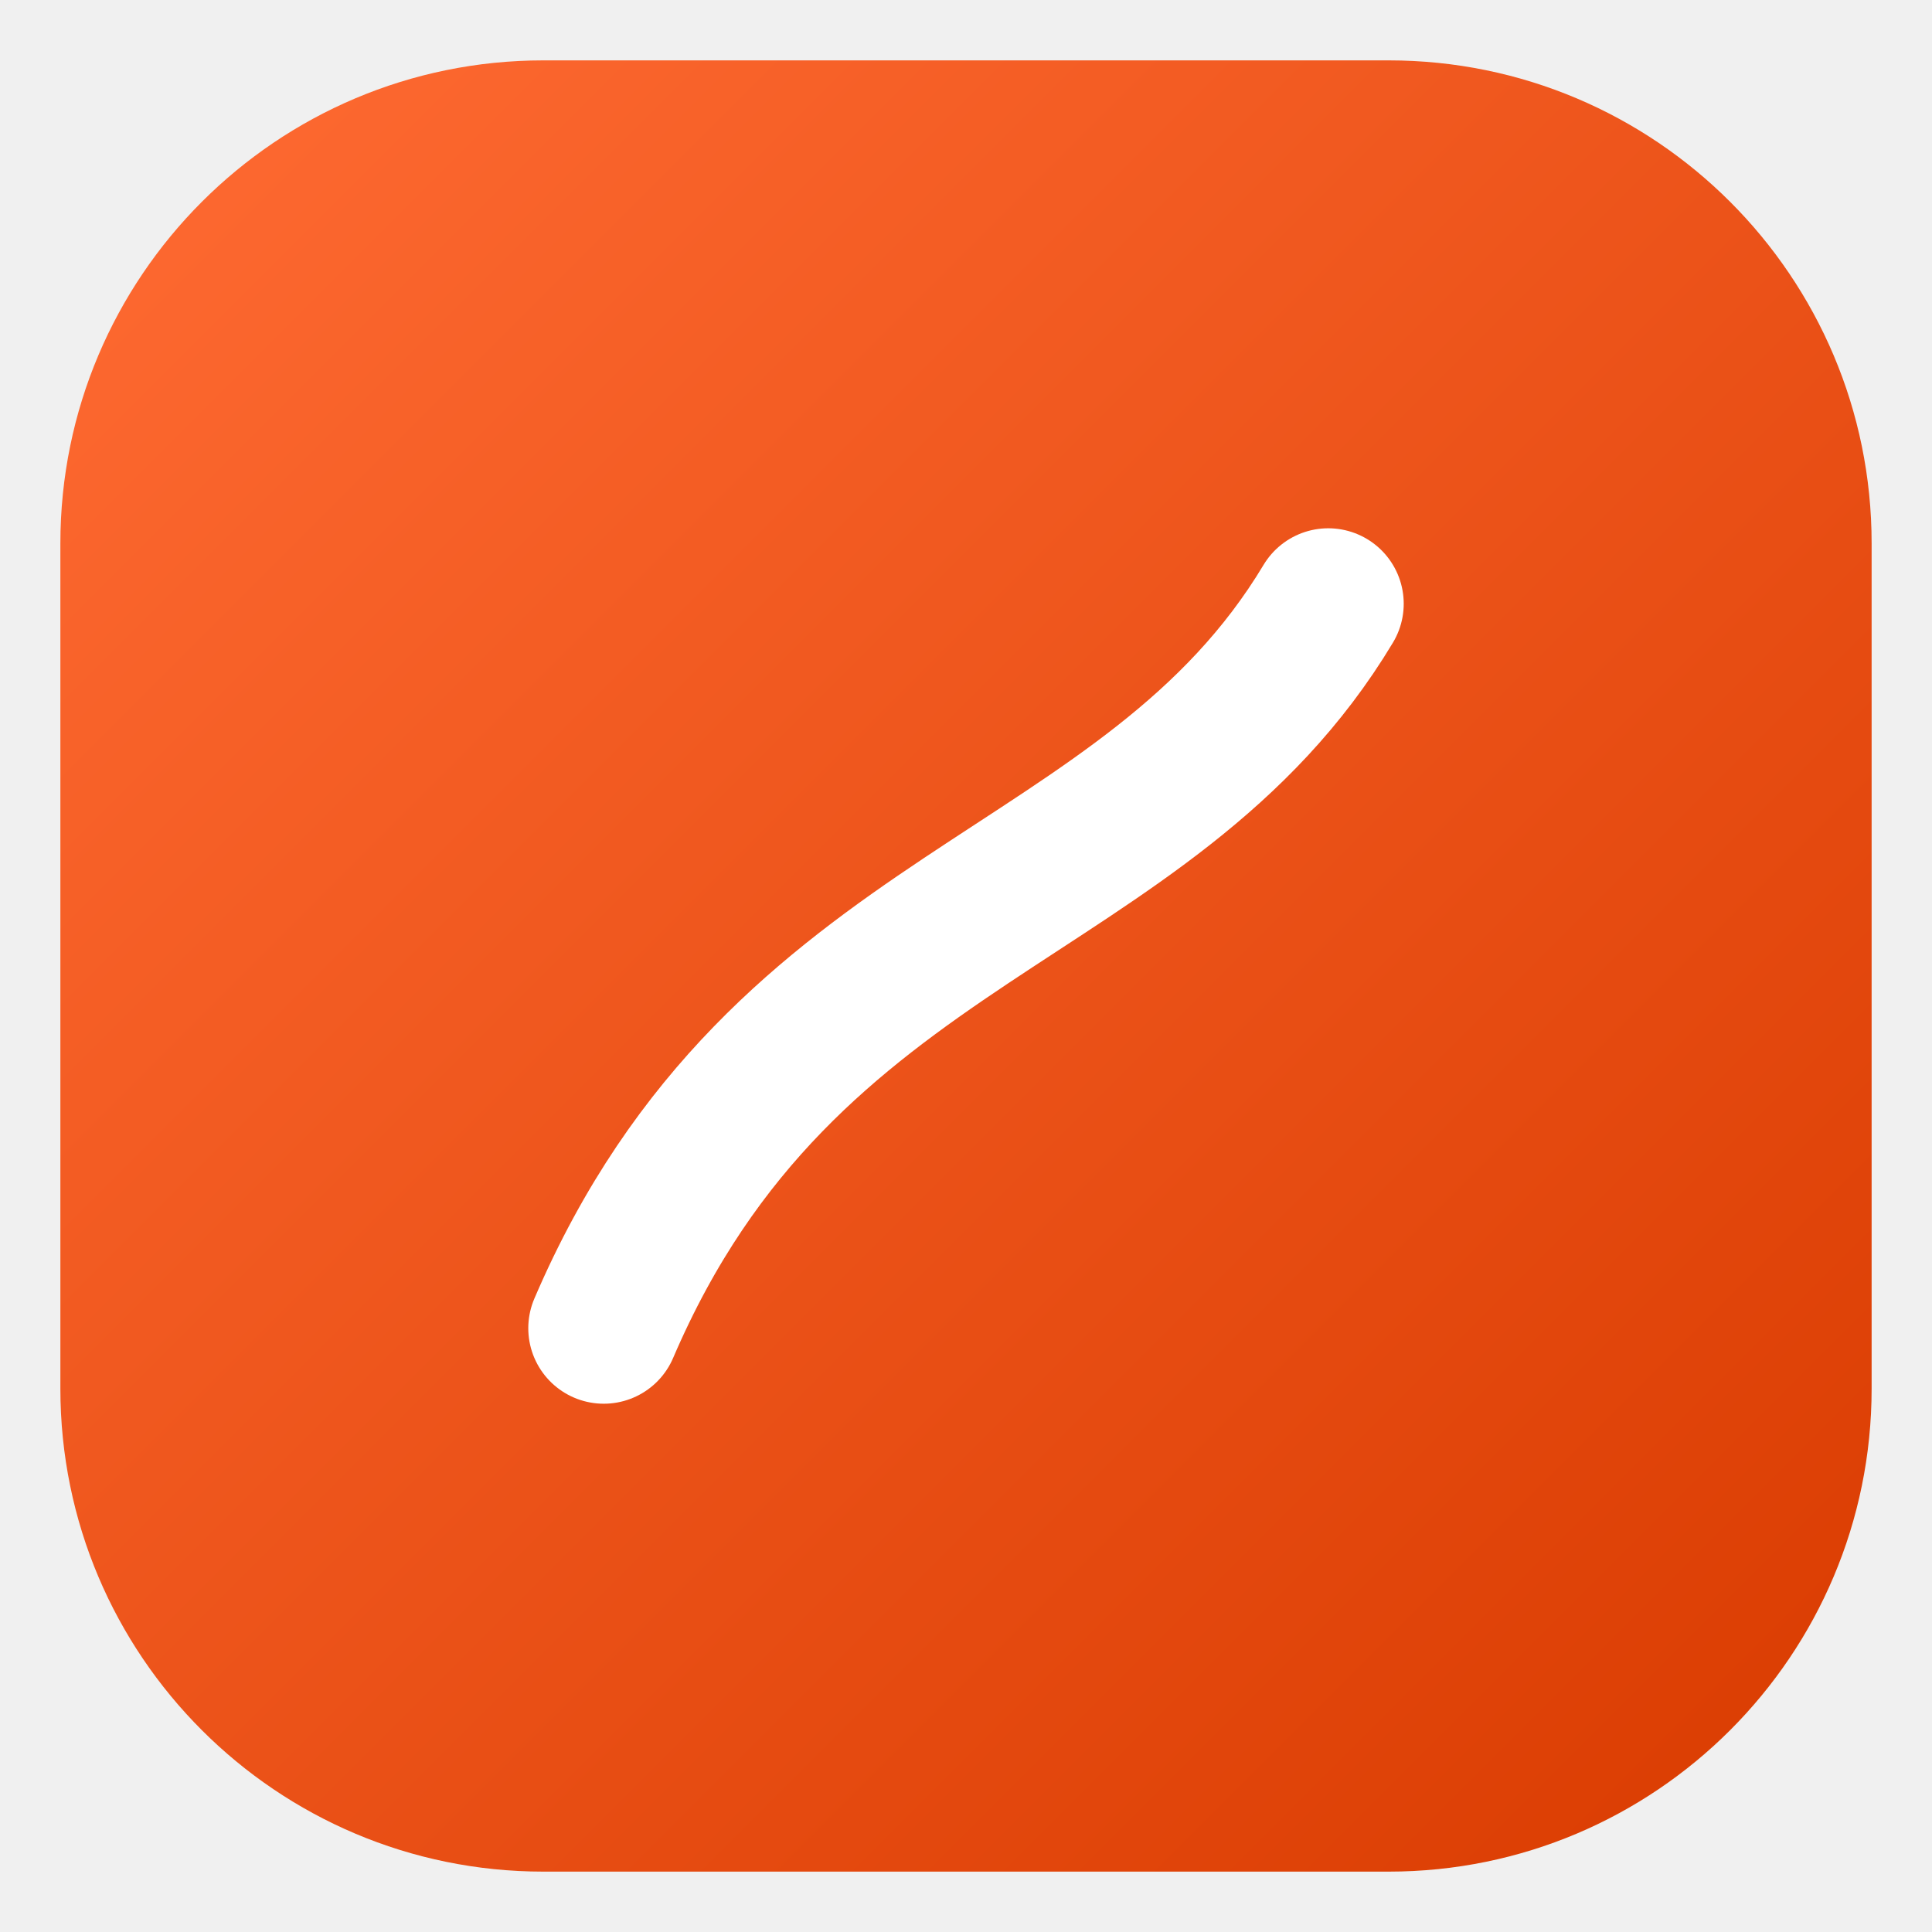
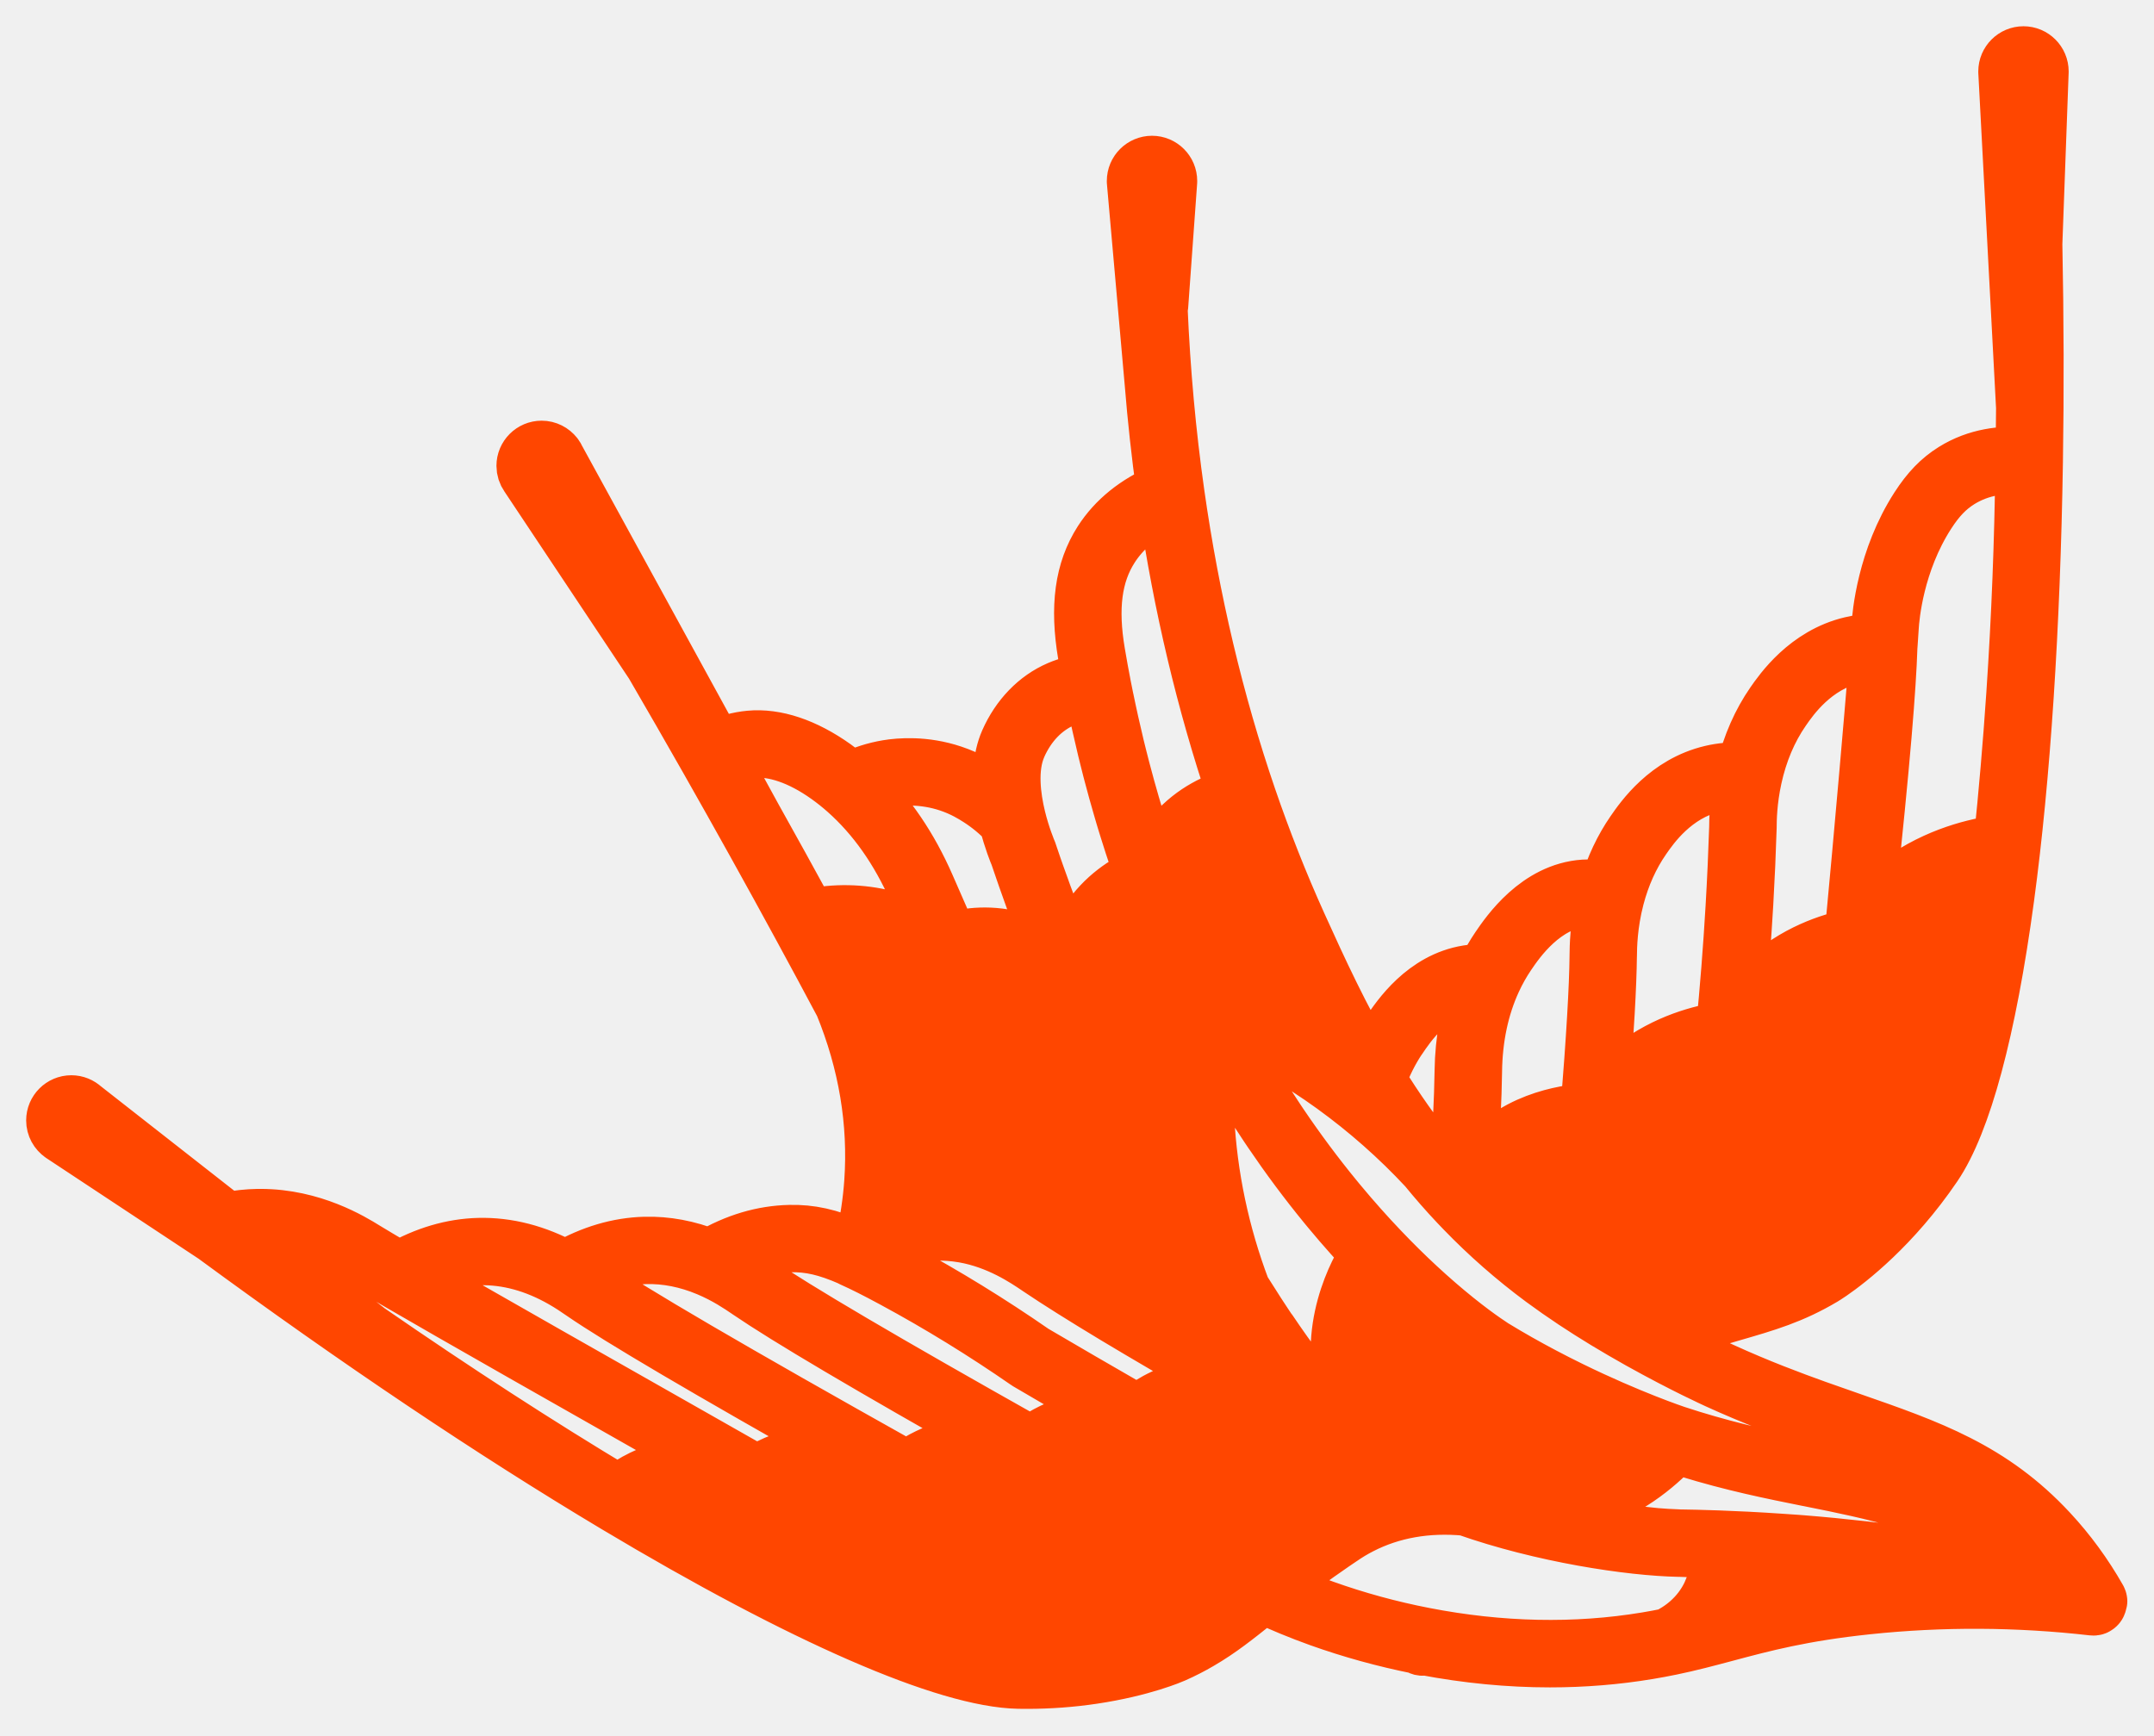
- <svg xmlns="http://www.w3.org/2000/svg" viewBox="0 0 64 64">
-   <defs>
-     <linearGradient id="g" x1="0" y1="0" x2="1" y2="1">
-       <stop offset="0" stop-color="#ff6b33" />
-       <stop offset="1" stop-color="#d93b00" />
-     </linearGradient>
-   </defs>
-   <rect x="2" y="2" width="60" height="60" rx="16" fill="url(#g)" />
-   <path d="M20 44c6-14 18-14 24-24" fill="none" stroke="#fff" stroke-width="5" stroke-linecap="round" />
+ <svg xmlns="http://www.w3.org/2000/svg" viewBox="-16.0 13.4 653.0 526.1">
+   <path transform="translate(0.0 0.0) scale(1)" fill="#ff4600" stroke="#ff4600" stroke-width="16" stroke-linejoin="round" d="M620.91,498.91s0-.08,0-.11c0-.03,0-.06-.01-.08-.01-.07-.03-.14-.04-.21-.01-.05-.02-.09-.03-.14,0-.02-.01-.03-.02-.05-.03-.08-.06-.15-.09-.22-.02-.04-.03-.08-.05-.12,0-.01-.01-.03-.02-.04,0,0,0,0,0-.01-4.22-7.43-9.24-14.3-14.93-20.42-17.7-19.07-36.66-25.66-60.66-34.01l-.54-.19c-3.17-1.11-6.44-2.24-9.79-3.44-7.48-2.68-17.47-6.4-28.51-11.44-.44-.2-2.85-1.3-6.57-3.14-2.98-1.47-7.3-3.66-12.31-6.38,4.4-1.54,8.8-2.97,13.46-4.37,2.89-.87,5.52-1.63,8.07-2.37,10.8-3.12,18.59-5.37,28.19-11.08.03-.02.85-.51,2.26-1.48,5.28-3.64,18.91-14.1,31.44-32.55,8.93-13.15,16.51-41.32,21.93-81.46,4.91-36.36,7.91-82.09,8.7-132.23.34-21.27.28-43.34-.17-66.02l1.91-52.21s0-.02,0-.02c0-.02,0-.04,0-.06,0-3.14-2.56-5.7-5.7-5.7s-5.7,2.56-5.7,5.7c0,.03,0,.06,0,.09,0,.01,0,.02,0,.03l5.39,101.82c-.03,4.66-.08,9.29-.14,13.88-5.88-.43-13.65.25-20.99,4.82-4.22,2.63-7.58,6.1-10.92,11.27-10.14,15.7-11.61,33.04-11.8,36.39-.06,1.05-.14,2.33-.26,4.08-2.68,0-5.33.29-7.91.9-13.65,3.23-21.36,14.38-23.9,18.04-4.04,5.84-7.01,12.6-8.87,20.12-3.25-.17-6.47.1-9.58.83-13.63,3.2-21.09,13.98-23.9,18.04-3.49,5.05-6.19,10.79-8.06,17.07-2.21-.44-4.41-.58-6.58-.44-14.37.95-23.33,14.12-26.28,18.44-1.53,2.25-2.92,4.67-4.15,7.18-1.64-.04-3.27.07-4.89.33-13.38,2.13-21.15,13.73-24.08,18.1-2.05,3.08-3.84,6.42-5.35,9.97-8.36-14.23-14.88-28.28-21.34-42.59-5.57-12.34-10.66-25.23-15.14-38.3-9.92-28.94-17.26-59.95-21.83-92.15-2.59-18.28-4.29-37-5.11-55.99.09-.21.15-.44.17-.68l2.7-37.38c.02-.13.02-.27.03-.4v-.11s0-.02,0-.03c0-.04,0-.09,0-.13,0-3.14-2.56-5.7-5.7-5.7s-5.7,2.56-5.7,5.7c0,.06,0,.12,0,.18,0,0,0,.01,0,.02v.03c.01.19.03.38.05.56l5.33,60.25s.01.05.01.07c.88,10.96,2.07,21.81,3.55,32.52-8.35,3.58-14.73,8.74-18.99,15.36-5.77,8.99-7.28,20.05-4.77,34.83.46,2.67.9,5.14,1.34,7.49-3.24.23-6.34.97-9.26,2.23-6.8,2.93-12.38,8.69-15.71,16.25-2.36,5.38-2.44,11.76-1.71,17.44-1.47-1.19-3-2.31-4.6-3.32-1.64-1.04-5.05-3.22-9.91-4.84-8.58-2.86-16.17-2.23-19.93-1.6-3.8.64-7.49,1.82-10.99,3.51-1.52-1.29-3.11-2.54-4.74-3.7-9.04-6.43-18.02-9.44-25.96-8.69-3.43.32-6.81,1.25-10.07,2.73l-47.71-87.12c-.2-.47-.46-.91-.76-1.3,0,0-.01-.02-.02-.02-1.04-1.33-2.67-2.2-4.49-2.2-3.14,0-5.7,2.56-5.7,5.7,0,1.21.38,2.33,1.02,3.25,0,0,0,0,0,0l37.98,57.05c5.62,9.66,11.15,19.27,16.56,28.79,9.72,17.11,19.22,34.19,28.23,50.77,4.47,8.21,8.73,16.14,12.69,23.59,7.2,17.59,10.22,35.65,8.95,53.7-.42,5.94-1.32,11.9-2.67,17.74-.83.46-1.67.94-2.5,1.45-7.45-3.2-12.95-4.41-19.31-4.28-8.31.18-16.48,2.61-24.33,7.23-6.5-2.58-13.08-3.81-19.58-3.64-8.17.21-16.3,2.61-24.18,7.13-8.64-4.72-17.46-7-26.24-6.78-8.16.21-16.28,2.61-24.15,7.12-4.44-2.6-7.66-4.51-9.78-5.81l-.28-.17c-4.01-2.48-16.08-9.93-31.92-9.93-.26,0-.53,0-.79,0-3.14.05-6.27.39-9.37,1.01l-43.33-33.94c-1.02-.94-2.38-1.53-3.87-1.53-3.14,0-5.7,2.56-5.7,5.7,0,1.95.99,3.68,2.49,4.71,0,0,.01.01.02.02l46.31,30.61c43.3,31.8,84.24,59.28,121.68,81.67,56.88,34.01,100.35,52.96,122.38,53.37.84.02,1.67.02,2.51.02,6.74,0,13.47-.49,20.03-1.47,15.17-2.25,24.32-6.28,24.7-6.45,2.82-1.25,5.4-2.57,7.9-4.04,0,0,0,0,0,0,6.1-3.55,11.05-7.51,17.32-12.53.54-.43,1.1-.88,1.66-1.33,5.36,2.52,11.06,4.87,16.97,6.99,9.66,3.45,19.71,6.22,29.88,8.25.35.3.79.49,1.28.53.05,0,.1,0,.15,0,.24,0,.47-.05.69-.12,12.85,2.43,25.54,3.66,37.97,3.66,10.14,0,20.11-.81,29.85-2.43,2.35-.39,4.55-.8,6.73-1.25,0,0,.02,0,.03,0,0,0,0,0,0,0,6.01-1.24,11.26-2.65,16.82-4.13,11.37-3.04,23.13-6.18,42.79-8.25,22.53-2.38,45.5-2.27,68.25.33.01,0,.02,0,.03,0,.07,0,.15.01.22.01.05,0,.1,0,.15,0,.03,0,.05,0,.08,0,.12-.01.23-.03.35-.06,0,0,.02,0,.02,0,.03,0,.06-.02.09-.03.05-.02.11-.03.16-.05.04-.02.08-.04.12-.06.03-.02.06-.03.09-.05.01,0,.03-.01.04-.02,0,0,0,0,0,0,.09-.05.18-.11.27-.18.02-.01.03-.03.05-.04,0,0,0,0,0,0,.03-.02.05-.04.07-.06.05-.05.1-.1.15-.15.02-.03.05-.05.07-.08,0-.01.02-.02.03-.03,0,0,.01-.02.02-.02.06-.08.11-.16.16-.24.01-.02.02-.04.03-.06,0,0,0,0,0-.01.03-.05.05-.1.07-.16.02-.06.05-.11.07-.17,0-.02.01-.05.02-.08.01-.05.02-.1.04-.14.01-.06.03-.13.04-.19,0-.02,0-.03.01-.05,0-.01,0-.03,0-.04,0-.04,0-.08,0-.12,0-.07,0-.14,0-.21ZM557.27,209.87c.02-.58.23-3.02.42-6.3.18-3.12,1.56-19.44,11.1-34.21,3-4.65,5.85-7.61,9.53-9.91,6.45-4.01,13.36-4.56,18.57-4.14-.27,21.93-1.13,44.84-2.74,68.65-1.03,15.25-2.32,30.08-3.81,44.47-7.36.98-19.08,3.66-30.53,11.85-3.79,2.71-6.91,5.57-9.45,8.26,4.9-45.29,6.55-67.41,6.91-78.68ZM513.59,287.27c.45-7.84.79-15.53,1.02-23.05v-.15c.02-2.1.06-7.69,1.6-14.75,1.68-7.7,4.58-14.57,8.63-20.42,2.54-3.67,9.28-13.4,21.27-16.24,2.13-.51,4.33-.77,6.55-.78-1.01,12.11-2.04,24.26-3.11,36.45-1.43,16.29-2.9,32.5-4.42,48.63-6.33,1.33-17.2,4.65-26.83,13.68-2.95,2.76-5.28,5.6-7.12,8.22.97-10.2,1.78-20.73,2.41-31.58ZM472.25,303.21v-.19c.03-2.54.11-9.29,2.23-17.38,1.73-6.61,4.42-12.59,8-17.76,2.54-3.67,9.3-13.44,21.26-16.24,2.47-.58,5.02-.83,7.61-.76-1.15,6.3-1.18,11.17-1.2,13.14v.16c-.26,7.91-.62,15.98-1.1,24.2-.74,12.62-1.71,24.86-2.88,36.71-6.43.98-17.11,3.58-27.38,11.43-3.68,2.81-6.6,5.76-8.91,8.48,1.49-19.1,2.26-32.82,2.36-41.78ZM437.15,310.83c1.28-2.79,2.78-5.45,4.45-7.9,2.64-3.88,10.69-15.7,22.9-16.51,1.69-.11,3.42,0,5.15.32-1.73,7.61-1.8,13.78-1.83,16.24v.19c-.1,9.65-1,24.93-2.75,46.64-6.6.43-23.7,2.89-33.07,16.75-.79,1.16-1.49,2.38-2.13,3.63.89-13.45,1.38-23.94,1.49-31.91v-.13c.14-10.08,2.09-19.27,5.79-27.32ZM408.49,328.51c2.63-3.93,9.62-14.36,21.08-16.18.73-.12,1.46-.19,2.2-.23-3.1,7.84-4.73,16.56-4.87,25.99v.13c-.12,8.27-.65,19.31-1.62,33.61-2.02-2.26-4.01-4.59-5.96-6.98,0-.01-.02-.02-.03-.03-6.06-7.45-11.62-15.32-16.98-24.03,1.62-4.45,3.68-8.58,6.16-12.29ZM388.05,343.09c10.07,7.29,19.47,15.59,27.93,24.67,0,0,0,0,0,0,3.1,3.8,6.31,7.47,9.55,10.9.6.65,1.22,1.29,1.84,1.92,7.38,7.64,15.47,14.73,24.03,21.07,3.04,2.24,6.26,4.5,9.58,6.7,6.01,3.99,12.69,8.04,19.86,12.06,6.91,3.86,12.96,6.95,16.82,8.85,3.78,1.86,6.24,2.99,6.69,3.2,11.19,5.11,21.3,8.87,28.86,11.58,2.82,1.01,5.57,1.97,8.27,2.91-.26,1.49-.81,3.29-1.93,5.1-2,3.23-4.83,4.9-6.64,5.69-.05-.01-.1-.02-.16-.03-10.47-2.1-22.33-4.48-35.88-8.66-1.69-.52-3.23-1.02-4.73-1.51,0,0,0,0,0,0,0,0,0,0,0,0-.14-.05-13.92-4.65-31.83-13.42-2.85-1.39-5.69-2.84-8.45-4.3-5.02-2.65-9.93-5.43-14.58-8.27-.04-.03-4.53-2.78-11.68-8.53-7.62-6.14-15.27-13.22-22.72-21.05-2.12-2.22-4.2-4.48-6.18-6.71-2.11-2.36-4.33-4.94-6.61-7.69-.35-.42-.7-.85-1.06-1.29-5.69-6.94-11.21-14.35-16.41-22.03-.34-.49-.67-.99-1-1.49-2.21-3.3-4.24-6.47-6.22-9.67-.95-1.54-1.87-3.05-2.73-4.5-2.92-4.91-5.74-9.96-8.4-15.02,11.89,5.35,23.24,11.89,33.79,19.52ZM321.25,179.64c3.58-5.57,8.91-10,15.89-13.19,4.5,30.6,11.51,60.1,20.83,87.79-4.99,1.35-12.37,4.44-18.46,11.47-2.51,2.9-4.55,6.21-6.05,9.78-.08-.24-.17-.47-.25-.7v-.02c-.14-.39-.27-.77-.4-1.16l-.2-.58c-1.08-3.19-2.13-6.41-3.11-9.57-.22-.71-.44-1.41-.65-2.11l-.21-.69c-.12-.4-.24-.81-.37-1.24-.25-.83-.5-1.67-.74-2.51-.95-3.27-1.85-6.5-2.66-9.62-.13-.46-.25-.92-.37-1.4-.25-.95-.49-1.89-.73-2.86-.29-1.14-.57-2.27-.85-3.42-.58-2.41-1.14-4.83-1.67-7.21-.27-1.21-.54-2.42-.8-3.66-.24-1.09-.47-2.19-.69-3.3l-.03-.13c-.01-.06-.03-.12-.04-.17,0-.03-.01-.07-.02-.1-.26-1.24-.5-2.49-.75-3.74-.6-3.08-1.2-6.34-1.81-9.96-2.32-13.62-1.01-23.68,4.13-31.68ZM293.19,239.81c2.91-6.6,7.55-11.42,13.4-13.94,2.61-1.13,5.42-1.77,8.36-1.91.13.64.26,1.28.39,1.92.02.11.04.23.07.35l.02.08s0,0,0,.01h0c.23,1.12.46,2.23.7,3.34,0,0,0,0,0,0,.26,1.24.53,2.47.81,3.69.54,2.4,1.1,4.85,1.69,7.29.28,1.17.57,2.33.86,3.46.24.97.49,1.94.73,2.89.12.49.25.97.38,1.43.82,3.14,1.73,6.41,2.69,9.71.24.85.5,1.7.75,2.57.12.41.25.83.37,1.24l.21.69c.22.72.44,1.43.66,2.14.99,3.2,2.05,6.45,3.15,9.69l.2.58c.13.39.27.78.4,1.17h0s0,.02,0,.03l.21.59c.2.57.4,1.13.59,1.69-4.63,2.04-11.5,6.17-16.6,14.02-2.5,3.84-4,7.67-4.9,11.15-3.4-8.36-6.62-16.84-9.61-25.32-.27-.78-.54-1.56-.82-2.34-.17-.5-.34-1-.51-1.5l-.35-1.03c-.25-.72-.5-1.45-.74-2.18-.02-.06-.04-.12-.07-.18-.02-.04-1.84-4.24-3.23-9.95-1.49-6.14-2.67-14.82.2-21.37ZM253.71,250.1c3.35-.56,10.11-1.12,17.78,1.43,4.34,1.45,7.32,3.35,8.93,4.37,3.07,1.96,5.89,4.29,8.4,6.92,1.36,5.36,3,9.32,3.29,9.99.24.72.48,1.43.73,2.13l.35,1.02c.17.51.35,1.02.52,1.52.27.79.55,1.58.82,2.36,2.73,7.81,5.67,15.63,8.77,23.36-2.76-1.97-6.16-3.82-10.24-5.08-8.52-2.63-16-1.49-20.58-.18l-7.11-16.24c-5.1-11.63-11.75-21.44-19.79-29.21,2.62-1.11,5.35-1.91,8.13-2.38ZM250.16,339.2c7.7,14.76,15.22,29.52,22.5,44.12-1.63-.14-3.03-.18-4.08-.17h-.08c-.31,0-.62,0-.93.01-5.74.15-11.5,1.44-17.16,3.85.99-4.94,1.66-9.94,2.02-14.94.77-10.99,0-21.99-2.26-32.88ZM229.45,290.88c-5.4-9.91-10.95-19.98-16.63-30.13l-9.46-17.28c2.72-1.2,5.52-1.95,8.35-2.22,6.87-.65,14.81,2.08,22.96,7.89,1.92,1.37,3.77,2.85,5.52,4.4,0,0,0,0,0,0h0c8.66,7.67,15.76,17.74,21.11,29.93l6.25,14.28c-3.96-2.52-8.92-4.93-14.88-6.44-7.57-1.91-15.56-2.06-23.21-.43ZM178.36,461.11c-2.44,1.18-4.75,2.65-6.91,4.35-23.87-14.32-49.15-30.7-75.57-48.95l-38.21-29.93c1.55-.18,3.11-.28,4.67-.31,14.93-.26,26.1,6.67,30.3,9.26l.29.18c2.32,1.43,5.92,3.56,10.99,6.51,17.79,10.35,51.14,29.29,97.08,55.34-6.95-.76-14.93-.21-22.63,3.54ZM220.85,455.91c-2.55.96-5.01,2.19-7.34,3.65l-1.15-.65c-47.81-27.12-83.09-47.14-102.82-58.56,6.5-3.34,13.13-5.12,19.76-5.29,8.34-.21,16.77,2.08,25.05,6.82,0,0,0,0,0,0,2.4,1.37,4.28,2.66,5.52,3.52l.4.27c11.37,7.82,37.46,23.18,81.51,47.99-6.46-.79-13.69-.47-20.93,2.25ZM271.94,451.89c-4.64,1.34-9.02,3.46-13.03,6.29-53.07-29.72-83.63-47.59-96.12-56.17l-.39-.27c-.67-.46-1.52-1.04-2.53-1.7,6.53-3.37,13.19-5.16,19.86-5.33,6.21-.16,12.53,1.09,18.79,3.73,0,0,0,0,0,0,5.45,2.29,9.6,5.13,11.84,6.65l.35.24c11.83,8.06,36.11,22.41,76.07,44.96-4.49-.27-9.53.08-14.82,1.61ZM309.72,444.24c-4.75,1.33-9.21,3.49-13.25,6.41-44.35-24.94-70.83-40.52-83.28-49l-.35-.24c-1.79-1.22-4.75-3.24-8.62-5.22,6.31-3.23,12.81-4.93,19.37-5.07,5.83-.12,10.92,1.06,18.05,4.17.12.09.25.16.38.23,3.43,1.53,7.48,3.57,12.75,6.42,13.68,7.39,27.25,15.73,40.32,24.79.04.03.09.06.14.09,7.71,4.54,16.72,9.78,27.39,15.93-3.96-.16-8.32.21-12.9,1.49ZM347.83,433.03c-8.53,1.33-14.9,5.02-18.98,8.17-12.4-7.13-22.65-13.09-31.29-18.17-13.19-9.14-26.87-17.55-40.67-25-3.54-1.91-6.55-3.47-9.2-4.77.21-.12.43-.23.64-.34,6.38-3.36,12.89-5.15,19.35-5.32.28,0,.56,0,.84-.01h.08c1.69-.01,4.37.1,7.52.65,10.45,1.84,18.42,7.24,22.26,9.83l.29.2c5.83,3.93,13.39,8.68,23.1,14.54,9.37,5.63,20.52,12.14,33.83,19.75-2.44-.08-5.03.04-7.77.46ZM369.29,416.82c-.54-.8-1.08-1.61-1.61-2.42l-.59-.9c-.45-.68-.9-1.37-1.35-2.06,0,0,0,0,0,0,0,0,0,0,0,0-.02-.03-.04-.06-.06-.09-1.37-2.12-2.86-4.47-4.56-7.16-6.35-16.79-10.04-34.28-10.95-52-.44-8.53-.23-17.14.61-25.69,2.56,4.84,5.26,9.67,8.06,14.37.87,1.48,1.81,3.02,2.77,4.57,2,3.25,4.06,6.45,6.3,9.8.34.52.68,1.03,1.03,1.53,5.27,7.78,10.87,15.3,16.64,22.34.36.44.72.88,1.08,1.31,2.31,2.78,4.57,5.41,6.71,7.8,1.57,1.76,3.2,3.54,4.86,5.31-2.86,4.4-13.64,23.06-6.52,44.38.65,1.93,2.38,6.47,5.71,11.58-1-.81-1.99-1.65-2.97-2.52-.41-.37-.83-.73-1.23-1.11-.35-.32-.7-.65-1.06-.99-.4-.37-.79-.74-1.18-1.13-.34-.33-.68-.67-1.03-1.02,0,0,0,0-.01-.01-4.57-4.58-9.13-9.96-13.95-16.44,0,0,0,0,0,0-.34-.46-.67-.91-1.01-1.38-.38-.52-.76-1.04-1.14-1.58-.67-.93-1.34-1.89-2.03-2.89-.18-.25-.36-.51-.54-.78-.65-.93-1.29-1.88-1.93-2.83,0,0,0,0,0-.01ZM502.13,496.12c-3.39,7.43-9.34,11.22-12.75,12.87-2.03.42-4.09.8-6.29,1.17-21.51,3.57-44.16,3.1-67.34-1.41-10.31-2-20.49-4.79-30.26-8.28-5.04-1.81-9.93-3.78-14.57-5.89,3.22-2.53,7.47-5.79,12.76-9.56,1.37-.98,2.82-1.99,4.57-3.19.81-.57,1.63-1.11,2.43-1.65,0,0,0,0,.02-.01,0,0,.02,0,.02-.01,1.9-1.33,3.9-2.53,5.93-3.57,9.36-4.81,20.01-6.68,31.64-5.59,23.1,8.15,49.75,12.18,64.79,12.47h.02s.02,0,.02,0h0s.03,0,.04,0c0,0,.02,0,.02,0h.01c.06,0,.11,0,.17,0,1.99.08,4.17.15,6.55.22,1.42.04,2.93.09,4.5.14.18,3.26-.18,7.66-2.3,12.29ZM583.87,487.94c-11.94-2.3-23.35-4.06-34.9-5.36-6.28-.71-12.54-1.32-18.6-1.8-.62-.05-1.23-.1-1.81-.14-.47-.04-.94-.07-1.4-.1h-.06c-.49-.04-.98-.08-1.43-.1-.5-.04-.99-.08-1.44-.1,0,0,0,0,0,0h0s-.02,0-.03,0c-15.01-1.04-26.42-1.24-30.16-1.3h-.68c-.08-.02-.15-.02-.18-.02-1.75-.07-3.05-.14-3.5-.17h-.18c-8.55-.43-23.42-2.78-38.44-6.35,4.26-.35,8.45-1.13,12.54-2.35,13.43-4.01,22.78-11.75,28.49-17.93,1.1.36,2.24.72,3.45,1.09,13.77,4.25,25.75,6.65,36.31,8.77.29.06.58.12.83.16,19.79,3.97,36.87,7.39,57.9,19.39,6.33,3.61,12.45,7.69,18.28,12.18-8.24-2.28-16.61-4.24-25.01-5.86Z" />
</svg>
